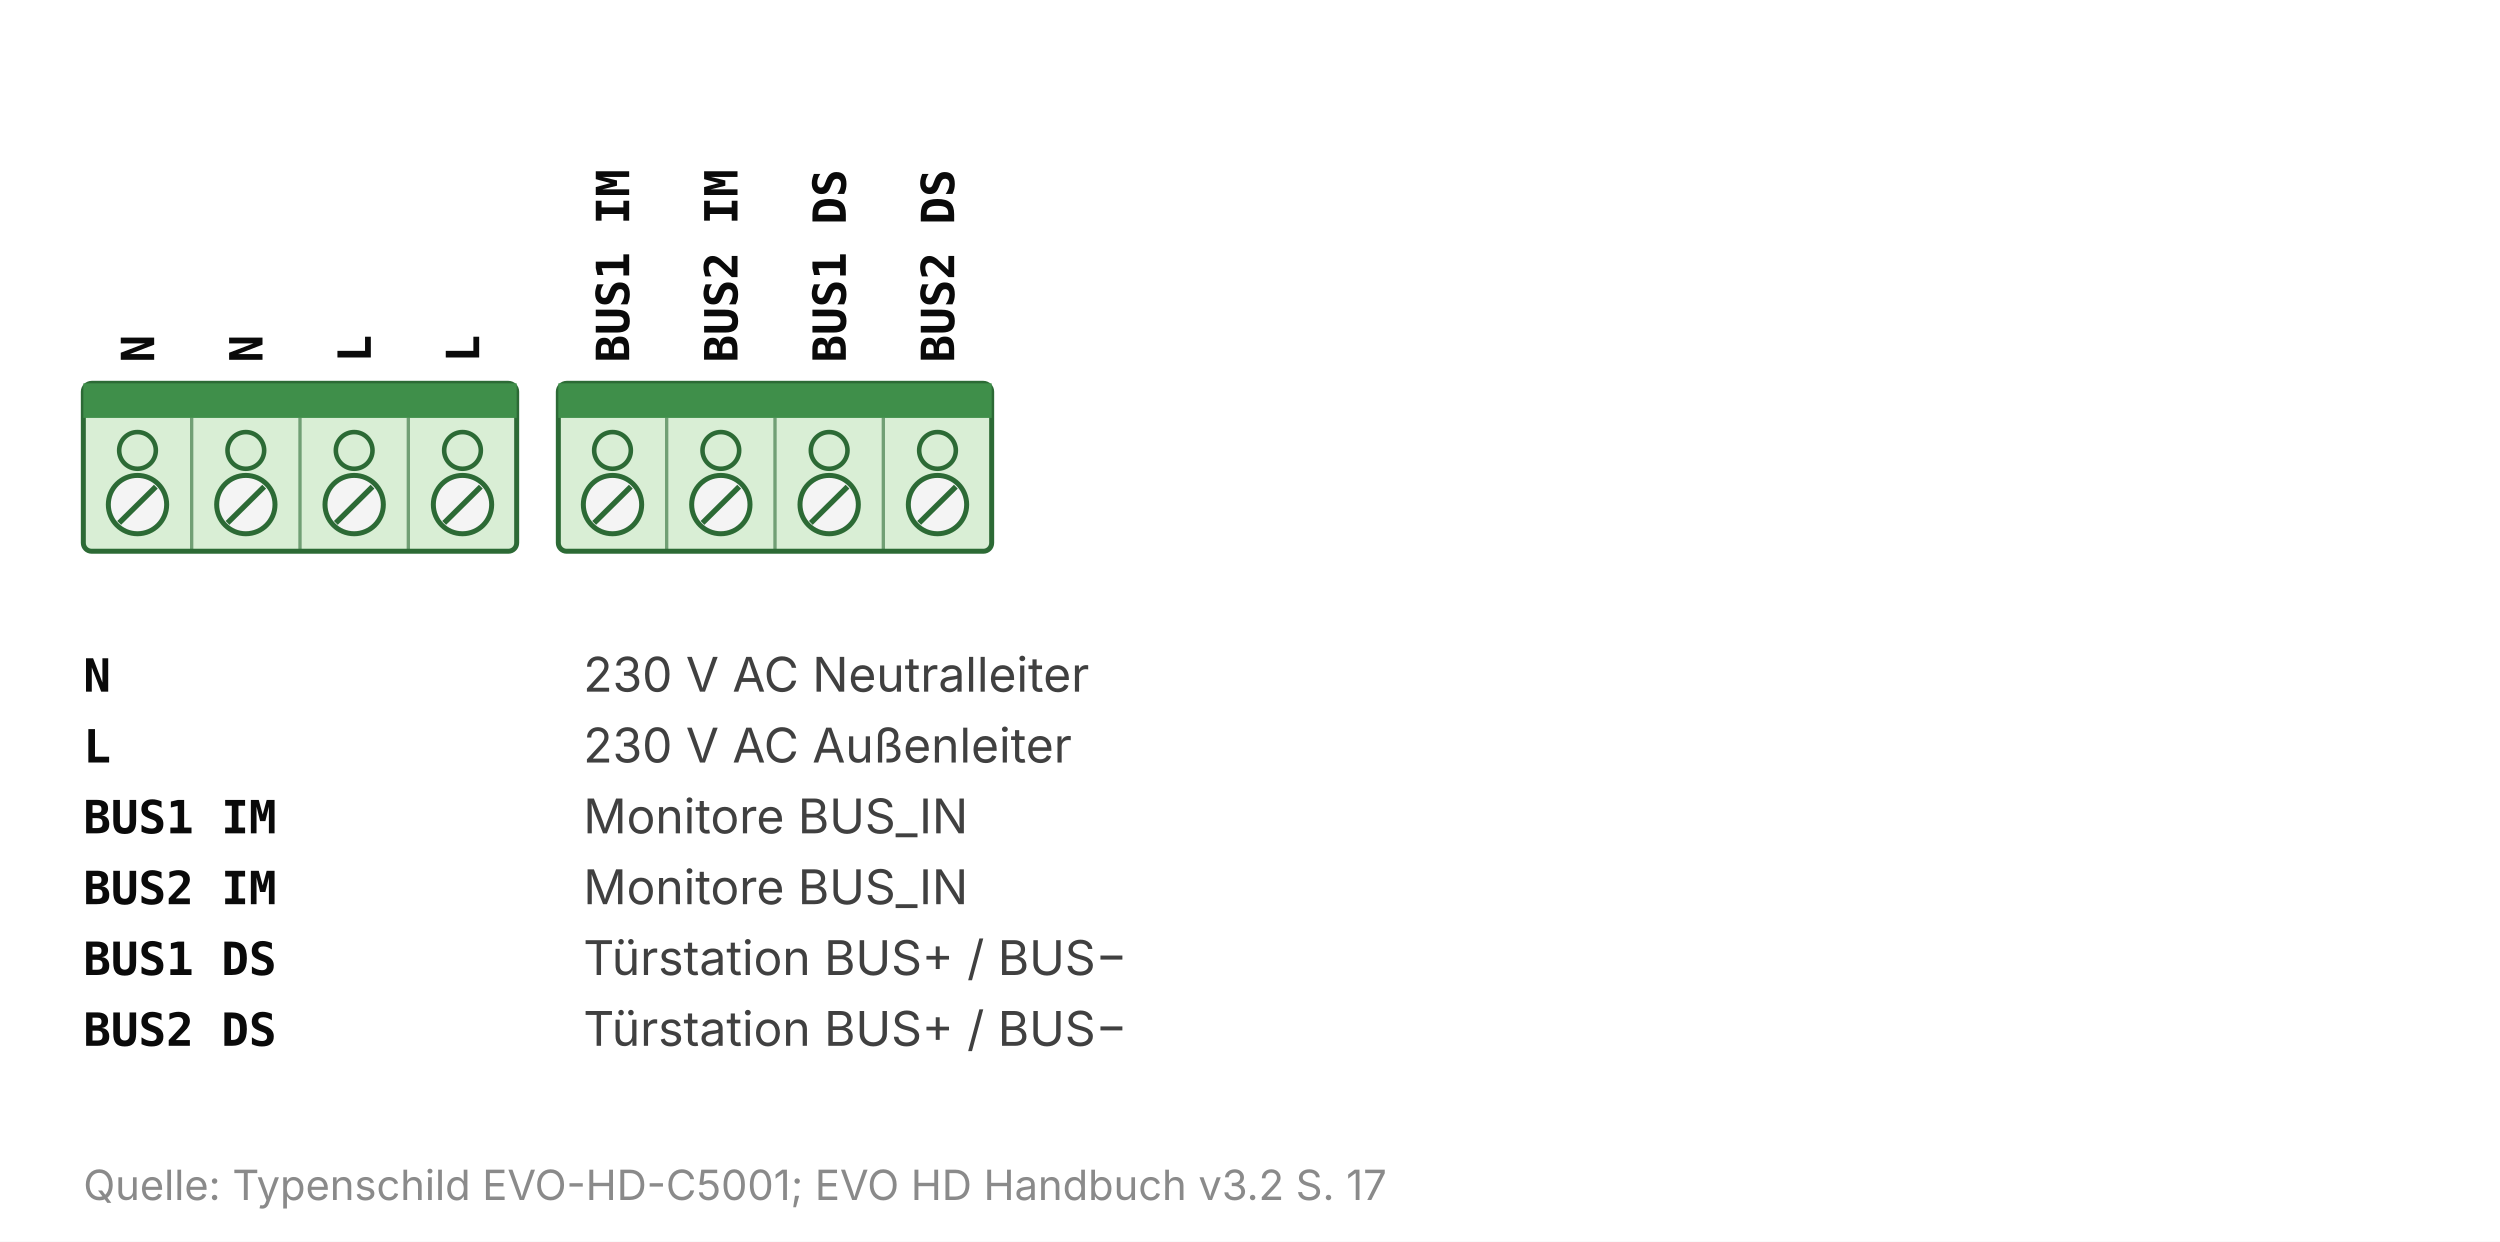
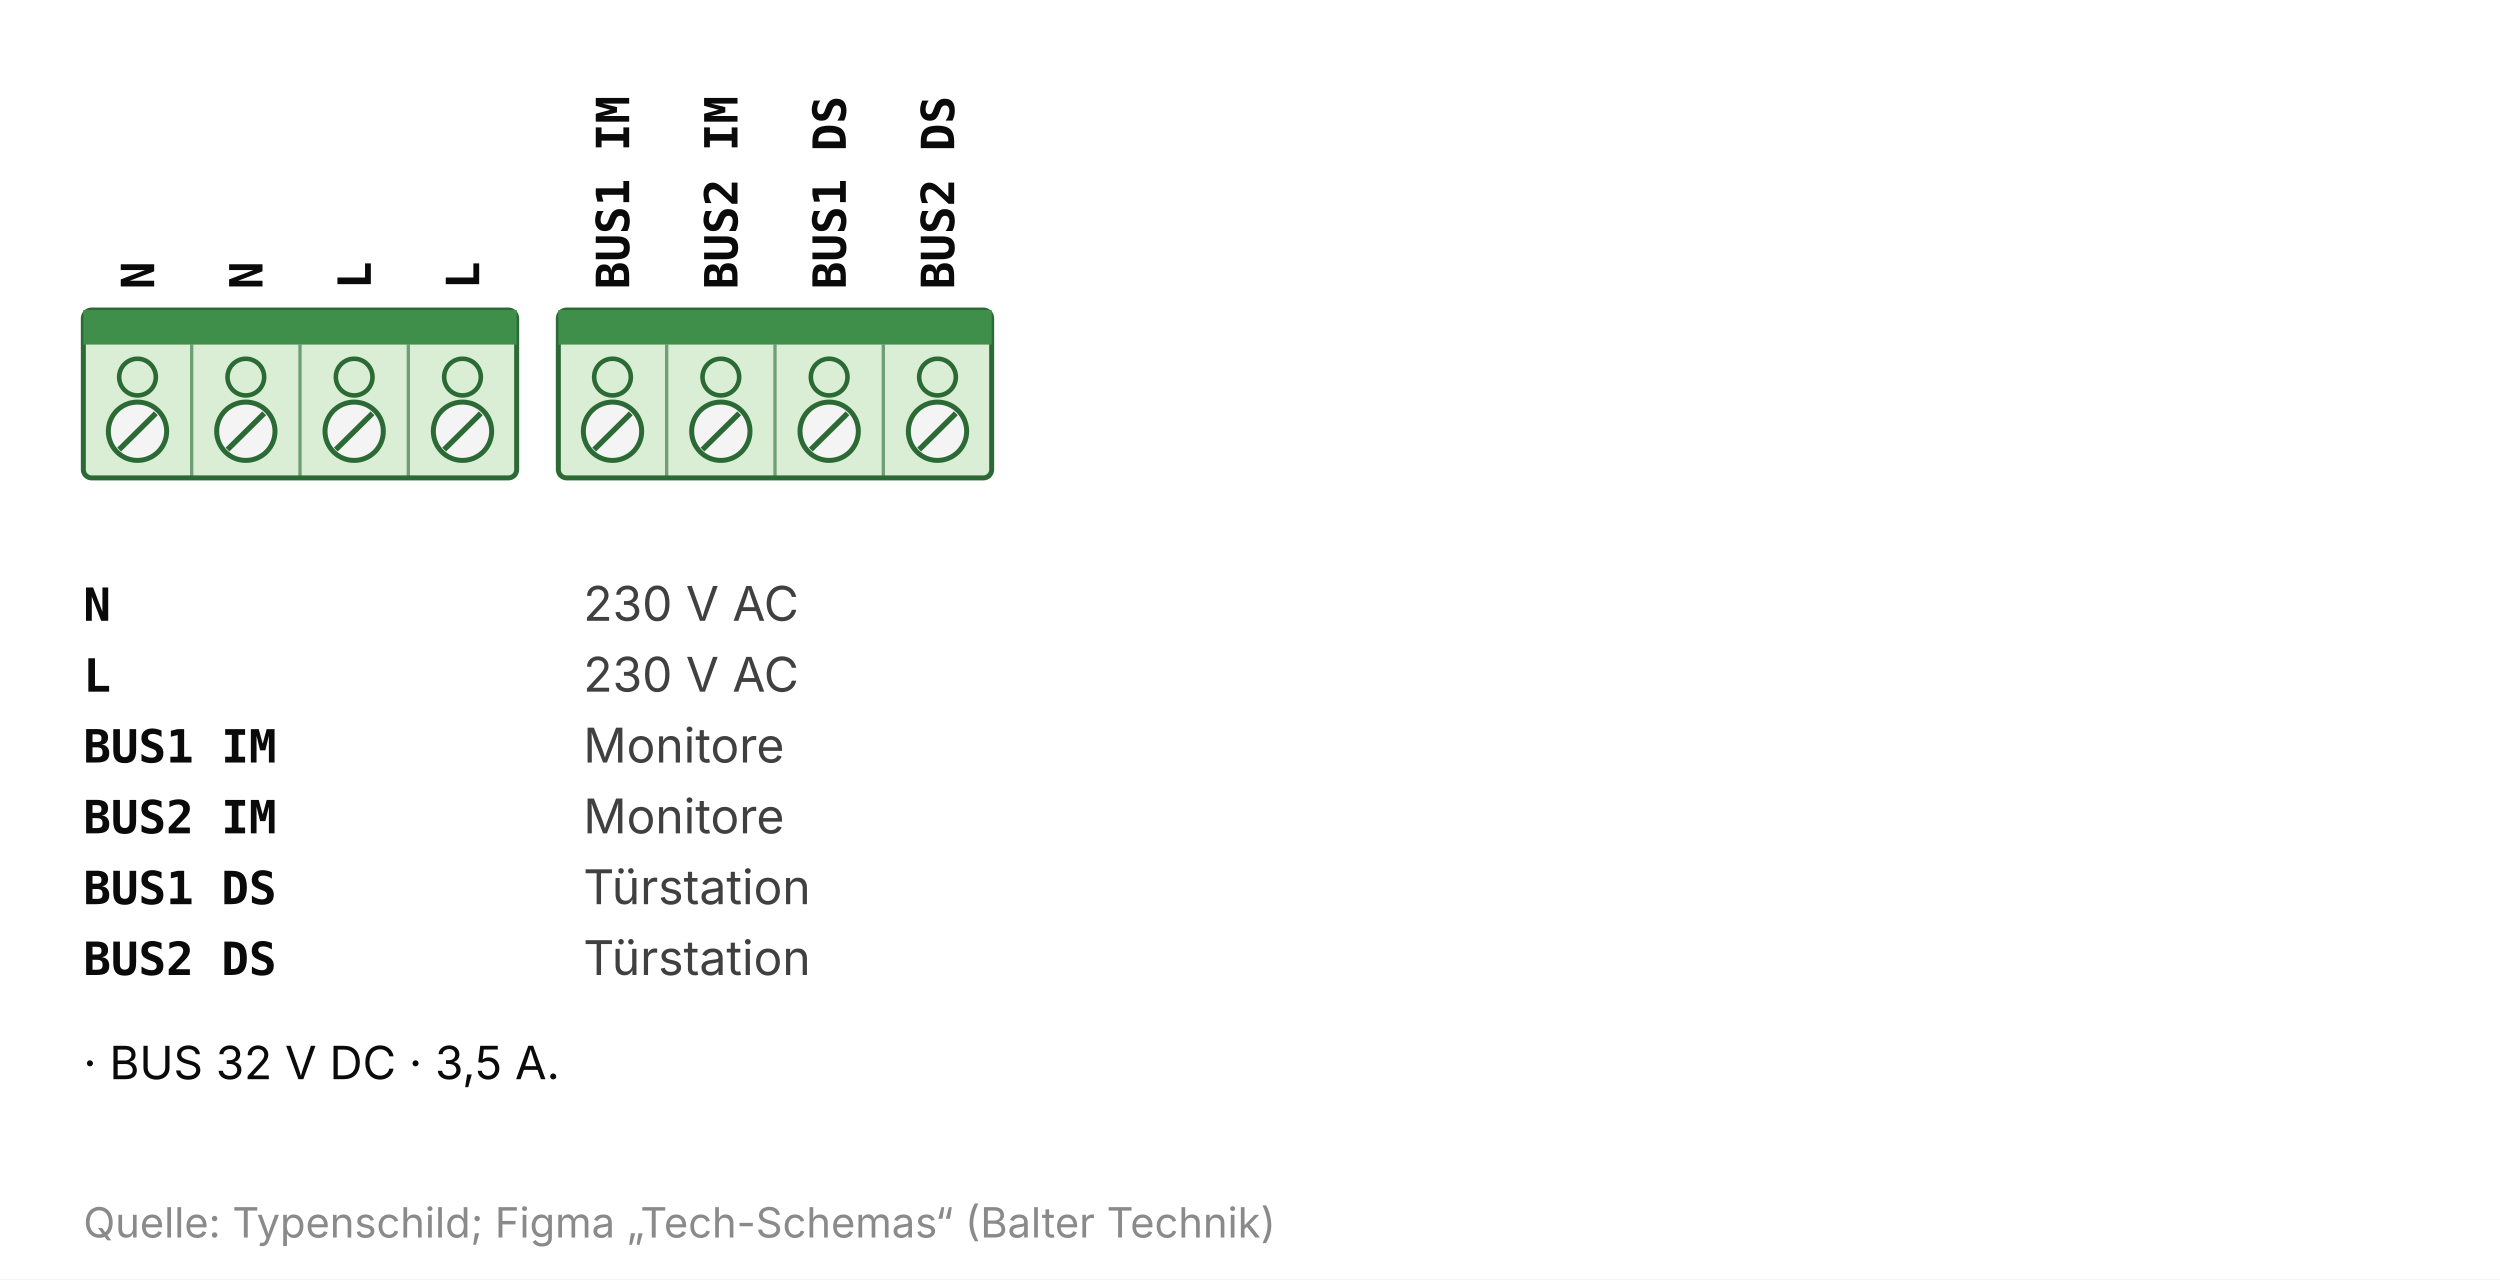
- <svg xmlns="http://www.w3.org/2000/svg" viewBox="0 0 600 298" role="img" aria-label="Klemmen EVO-HD-C5001">
+ <svg xmlns="http://www.w3.org/2000/svg" viewBox="0 0 600 307" role="img" aria-label="Klemmen EVO-HD-C5001">
  <rect width="100%" height="100%" fill="#fff" />
-   <rect x="20.0" y="92.0" width="104.0" height="40.3" rx="2" fill="#d9eed5" stroke="#2c6a35" stroke-width="1.2" />
-   <rect x="20.0" y="92.0" width="104.0" height="8.3" fill="#3f8f4a" />
-   <circle cx="33.0" cy="108.1" r="4.4" fill="none" stroke="#2c6a35" stroke-width="1.1" />
-   <circle cx="33.0" cy="121.1" r="7.0" fill="#f4f4f4" stroke="#2c6a35" stroke-width="1.2" />
-   <path d="M28.6 125.5L37.4 116.8" stroke="#2c6a35" stroke-width="1.3" />
-   <text transform="translate(37.0 87.0) rotate(-90)" font-family="'JetBrains Mono',ui-monospace,Menlo,monospace" font-size="11" font-weight="600" fill="#0a0a0a">N</text>
-   <circle cx="59.0" cy="108.1" r="4.4" fill="none" stroke="#2c6a35" stroke-width="1.1" />
-   <circle cx="59.0" cy="121.1" r="7.0" fill="#f4f4f4" stroke="#2c6a35" stroke-width="1.2" />
-   <path d="M54.6 125.5L63.4 116.8" stroke="#2c6a35" stroke-width="1.3" />
-   <path d="M46.0 100.3V132.3" stroke="#2c6a35" stroke-width=".8" opacity=".6" />
-   <text transform="translate(63.0 87.0) rotate(-90)" font-family="'JetBrains Mono',ui-monospace,Menlo,monospace" font-size="11" font-weight="600" fill="#0a0a0a">N</text>
-   <circle cx="85.0" cy="108.1" r="4.4" fill="none" stroke="#2c6a35" stroke-width="1.1" />
-   <circle cx="85.0" cy="121.1" r="7.0" fill="#f4f4f4" stroke="#2c6a35" stroke-width="1.2" />
-   <path d="M80.6 125.5L89.4 116.8" stroke="#2c6a35" stroke-width="1.3" />
-   <path d="M72.0 100.3V132.3" stroke="#2c6a35" stroke-width=".8" opacity=".6" />
-   <text transform="translate(89.0 87.0) rotate(-90)" font-family="'JetBrains Mono',ui-monospace,Menlo,monospace" font-size="11" font-weight="600" fill="#0a0a0a">L</text>
-   <circle cx="111.0" cy="108.1" r="4.4" fill="none" stroke="#2c6a35" stroke-width="1.1" />
-   <circle cx="111.0" cy="121.1" r="7.0" fill="#f4f4f4" stroke="#2c6a35" stroke-width="1.2" />
-   <path d="M106.6 125.5L115.4 116.8" stroke="#2c6a35" stroke-width="1.3" />
-   <path d="M98.0 100.3V132.3" stroke="#2c6a35" stroke-width=".8" opacity=".6" />
-   <text transform="translate(115.0 87.0) rotate(-90)" font-family="'JetBrains Mono',ui-monospace,Menlo,monospace" font-size="11" font-weight="600" fill="#0a0a0a">L</text>
-   <rect x="134.0" y="92.0" width="104.0" height="40.3" rx="2" fill="#d9eed5" stroke="#2c6a35" stroke-width="1.2" />
-   <rect x="134.0" y="92.0" width="104.0" height="8.3" fill="#3f8f4a" />
-   <circle cx="147.0" cy="108.1" r="4.4" fill="none" stroke="#2c6a35" stroke-width="1.1" />
-   <circle cx="147.0" cy="121.1" r="7.0" fill="#f4f4f4" stroke="#2c6a35" stroke-width="1.2" />
-   <path d="M142.6 125.5L151.4 116.8" stroke="#2c6a35" stroke-width="1.3" />
-   <text transform="translate(151.0 87.0) rotate(-90)" font-family="'JetBrains Mono',ui-monospace,Menlo,monospace" font-size="11" font-weight="600" fill="#0a0a0a">BUS1 IM</text>
-   <circle cx="173.0" cy="108.1" r="4.4" fill="none" stroke="#2c6a35" stroke-width="1.1" />
-   <circle cx="173.0" cy="121.1" r="7.0" fill="#f4f4f4" stroke="#2c6a35" stroke-width="1.2" />
-   <path d="M168.6 125.5L177.4 116.8" stroke="#2c6a35" stroke-width="1.3" />
-   <path d="M160.0 100.3V132.3" stroke="#2c6a35" stroke-width=".8" opacity=".6" />
-   <text transform="translate(177.0 87.0) rotate(-90)" font-family="'JetBrains Mono',ui-monospace,Menlo,monospace" font-size="11" font-weight="600" fill="#0a0a0a">BUS2 IM</text>
-   <circle cx="199.0" cy="108.1" r="4.4" fill="none" stroke="#2c6a35" stroke-width="1.1" />
-   <circle cx="199.0" cy="121.1" r="7.0" fill="#f4f4f4" stroke="#2c6a35" stroke-width="1.2" />
-   <path d="M194.6 125.5L203.4 116.8" stroke="#2c6a35" stroke-width="1.3" />
-   <path d="M186.0 100.3V132.3" stroke="#2c6a35" stroke-width=".8" opacity=".6" />
-   <text transform="translate(203.0 87.0) rotate(-90)" font-family="'JetBrains Mono',ui-monospace,Menlo,monospace" font-size="11" font-weight="600" fill="#0a0a0a">BUS1 DS</text>
-   <circle cx="225.0" cy="108.1" r="4.4" fill="none" stroke="#2c6a35" stroke-width="1.1" />
-   <circle cx="225.0" cy="121.1" r="7.0" fill="#f4f4f4" stroke="#2c6a35" stroke-width="1.2" />
-   <path d="M220.6 125.5L229.4 116.8" stroke="#2c6a35" stroke-width="1.3" />
-   <path d="M212.0 100.3V132.3" stroke="#2c6a35" stroke-width=".8" opacity=".6" />
-   <text transform="translate(229.0 87.0) rotate(-90)" font-family="'JetBrains Mono',ui-monospace,Menlo,monospace" font-size="11" font-weight="600" fill="#0a0a0a">BUS2 DS</text>
-   <text x="20" y="166" font-family="'JetBrains Mono',ui-monospace,Menlo,monospace" font-size="11" font-weight="700" fill="#0a0a0a">N</text>
-   <text x="140" y="166" font-family="Inter,Arial,sans-serif" font-size="11.5" fill="#404040">230 V AC Neutralleiter</text>
-   <text x="20" y="183" font-family="'JetBrains Mono',ui-monospace,Menlo,monospace" font-size="11" font-weight="700" fill="#0a0a0a">L</text>
-   <text x="140" y="183" font-family="Inter,Arial,sans-serif" font-size="11.5" fill="#404040">230 V AC Außenleiter</text>
-   <text x="20" y="200" font-family="'JetBrains Mono',ui-monospace,Menlo,monospace" font-size="11" font-weight="700" fill="#0a0a0a">BUS1 IM</text>
-   <text x="140" y="200" font-family="Inter,Arial,sans-serif" font-size="11.5" fill="#404040">Monitore BUS_IN</text>
-   <text x="20" y="217" font-family="'JetBrains Mono',ui-monospace,Menlo,monospace" font-size="11" font-weight="700" fill="#0a0a0a">BUS2 IM</text>
-   <text x="140" y="217" font-family="Inter,Arial,sans-serif" font-size="11.5" fill="#404040">Monitore BUS_IN</text>
-   <text x="20" y="234" font-family="'JetBrains Mono',ui-monospace,Menlo,monospace" font-size="11" font-weight="700" fill="#0a0a0a">BUS1 DS</text>
-   <text x="140" y="234" font-family="Inter,Arial,sans-serif" font-size="11.5" fill="#404040">Türstation BUS+ / BUS−</text>
-   <text x="20" y="251" font-family="'JetBrains Mono',ui-monospace,Menlo,monospace" font-size="11" font-weight="700" fill="#0a0a0a">BUS2 DS</text>
-   <text x="140" y="251" font-family="Inter,Arial,sans-serif" font-size="11.5" fill="#404040">Türstation BUS+ / BUS−</text>
-   <text x="20" y="288" font-family="Inter,Arial,sans-serif" font-size="10" fill="#8a8a8a">Quelle: Typenschild EVO-HD-C5001; EVO HD Handbuch v3.2 S. 17</text>
+   <rect x="20.0" y="74.4" width="104.0" height="40.3" rx="2" fill="#d9eed5" stroke="#2c6a35" stroke-width="1.2" />
+   <rect x="20.0" y="74.4" width="104.0" height="8.3" fill="#3f8f4a" />
+   <circle cx="33.0" cy="90.5" r="4.4" fill="none" stroke="#2c6a35" stroke-width="1.1" />
+   <circle cx="33.0" cy="103.5" r="7.0" fill="#f4f4f4" stroke="#2c6a35" stroke-width="1.2" />
+   <path d="M28.6 107.9L37.4 99.2" stroke="#2c6a35" stroke-width="1.3" />
+   <text transform="translate(37.0 69.4) rotate(-90)" font-family="'JetBrains Mono',ui-monospace,Menlo,monospace" font-size="11" font-weight="600" fill="#0a0a0a">N</text>
+   <circle cx="59.0" cy="90.5" r="4.4" fill="none" stroke="#2c6a35" stroke-width="1.1" />
+   <circle cx="59.0" cy="103.5" r="7.0" fill="#f4f4f4" stroke="#2c6a35" stroke-width="1.2" />
+   <path d="M54.6 107.9L63.4 99.2" stroke="#2c6a35" stroke-width="1.3" />
+   <path d="M46.0 82.7V114.7" stroke="#2c6a35" stroke-width=".8" opacity=".6" />
+   <text transform="translate(63.0 69.4) rotate(-90)" font-family="'JetBrains Mono',ui-monospace,Menlo,monospace" font-size="11" font-weight="600" fill="#0a0a0a">N</text>
+   <circle cx="85.0" cy="90.5" r="4.4" fill="none" stroke="#2c6a35" stroke-width="1.1" />
+   <circle cx="85.0" cy="103.5" r="7.0" fill="#f4f4f4" stroke="#2c6a35" stroke-width="1.2" />
+   <path d="M80.6 107.9L89.4 99.2" stroke="#2c6a35" stroke-width="1.3" />
+   <path d="M72.0 82.7V114.7" stroke="#2c6a35" stroke-width=".8" opacity=".6" />
+   <text transform="translate(89.0 69.4) rotate(-90)" font-family="'JetBrains Mono',ui-monospace,Menlo,monospace" font-size="11" font-weight="600" fill="#0a0a0a">L</text>
+   <circle cx="111.0" cy="90.5" r="4.4" fill="none" stroke="#2c6a35" stroke-width="1.1" />
+   <circle cx="111.0" cy="103.5" r="7.0" fill="#f4f4f4" stroke="#2c6a35" stroke-width="1.2" />
+   <path d="M106.6 107.9L115.4 99.2" stroke="#2c6a35" stroke-width="1.3" />
+   <path d="M98.0 82.7V114.7" stroke="#2c6a35" stroke-width=".8" opacity=".6" />
+   <text transform="translate(115.0 69.4) rotate(-90)" font-family="'JetBrains Mono',ui-monospace,Menlo,monospace" font-size="11" font-weight="600" fill="#0a0a0a">L</text>
+   <rect x="134.0" y="74.4" width="104.0" height="40.3" rx="2" fill="#d9eed5" stroke="#2c6a35" stroke-width="1.2" />
+   <rect x="134.0" y="74.4" width="104.0" height="8.3" fill="#3f8f4a" />
+   <circle cx="147.0" cy="90.5" r="4.4" fill="none" stroke="#2c6a35" stroke-width="1.1" />
+   <circle cx="147.0" cy="103.5" r="7.0" fill="#f4f4f4" stroke="#2c6a35" stroke-width="1.2" />
+   <path d="M142.6 107.9L151.4 99.2" stroke="#2c6a35" stroke-width="1.3" />
+   <text transform="translate(151.0 69.4) rotate(-90)" font-family="'JetBrains Mono',ui-monospace,Menlo,monospace" font-size="11" font-weight="600" fill="#0a0a0a">BUS1 IM</text>
+   <circle cx="173.0" cy="90.5" r="4.4" fill="none" stroke="#2c6a35" stroke-width="1.1" />
+   <circle cx="173.0" cy="103.5" r="7.0" fill="#f4f4f4" stroke="#2c6a35" stroke-width="1.2" />
+   <path d="M168.6 107.9L177.4 99.2" stroke="#2c6a35" stroke-width="1.3" />
+   <path d="M160.0 82.7V114.7" stroke="#2c6a35" stroke-width=".8" opacity=".6" />
+   <text transform="translate(177.0 69.4) rotate(-90)" font-family="'JetBrains Mono',ui-monospace,Menlo,monospace" font-size="11" font-weight="600" fill="#0a0a0a">BUS2 IM</text>
+   <circle cx="199.0" cy="90.5" r="4.4" fill="none" stroke="#2c6a35" stroke-width="1.1" />
+   <circle cx="199.0" cy="103.5" r="7.0" fill="#f4f4f4" stroke="#2c6a35" stroke-width="1.2" />
+   <path d="M194.6 107.9L203.4 99.2" stroke="#2c6a35" stroke-width="1.3" />
+   <path d="M186.0 82.7V114.7" stroke="#2c6a35" stroke-width=".8" opacity=".6" />
+   <text transform="translate(203.0 69.4) rotate(-90)" font-family="'JetBrains Mono',ui-monospace,Menlo,monospace" font-size="11" font-weight="600" fill="#0a0a0a">BUS1 DS</text>
+   <circle cx="225.0" cy="90.5" r="4.4" fill="none" stroke="#2c6a35" stroke-width="1.1" />
+   <circle cx="225.0" cy="103.5" r="7.0" fill="#f4f4f4" stroke="#2c6a35" stroke-width="1.2" />
+   <path d="M220.6 107.9L229.4 99.2" stroke="#2c6a35" stroke-width="1.3" />
+   <path d="M212.0 82.7V114.7" stroke="#2c6a35" stroke-width=".8" opacity=".6" />
+   <text transform="translate(229.0 69.4) rotate(-90)" font-family="'JetBrains Mono',ui-monospace,Menlo,monospace" font-size="11" font-weight="600" fill="#0a0a0a">BUS2 DS</text>
+   <text x="20" y="149" font-family="'JetBrains Mono',ui-monospace,Menlo,monospace" font-size="11" font-weight="700" fill="#0a0a0a">N</text>
+   <text x="140" y="149" font-family="Inter,Arial,sans-serif" font-size="11.5" fill="#404040">230 V AC</text>
+   <text x="20" y="166" font-family="'JetBrains Mono',ui-monospace,Menlo,monospace" font-size="11" font-weight="700" fill="#0a0a0a">L</text>
+   <text x="140" y="166" font-family="Inter,Arial,sans-serif" font-size="11.5" fill="#404040">230 V AC</text>
+   <text x="20" y="183" font-family="'JetBrains Mono',ui-monospace,Menlo,monospace" font-size="11" font-weight="700" fill="#0a0a0a">BUS1 IM</text>
+   <text x="140" y="183" font-family="Inter,Arial,sans-serif" font-size="11.5" fill="#404040">Monitore</text>
+   <text x="20" y="200" font-family="'JetBrains Mono',ui-monospace,Menlo,monospace" font-size="11" font-weight="700" fill="#0a0a0a">BUS2 IM</text>
+   <text x="140" y="200" font-family="Inter,Arial,sans-serif" font-size="11.5" fill="#404040">Monitore</text>
+   <text x="20" y="217" font-family="'JetBrains Mono',ui-monospace,Menlo,monospace" font-size="11" font-weight="700" fill="#0a0a0a">BUS1 DS</text>
+   <text x="140" y="217" font-family="Inter,Arial,sans-serif" font-size="11.5" fill="#404040">Türstation</text>
+   <text x="20" y="234" font-family="'JetBrains Mono',ui-monospace,Menlo,monospace" font-size="11" font-weight="700" fill="#0a0a0a">BUS2 DS</text>
+   <text x="140" y="234" font-family="Inter,Arial,sans-serif" font-size="11.5" fill="#404040">Türstation</text>
+   <text x="20" y="259" font-family="Inter,Arial,sans-serif" font-size="11" fill="#0a0a0a">· BUS 32 V DC · 3,5 A.</text>
+   <text x="20" y="297" font-family="Inter,Arial,sans-serif" font-size="10" fill="#8a8a8a">Quelle: Typenschild; Figma „Tech-Schemas“ (Balter Technik)</text>
</svg>
